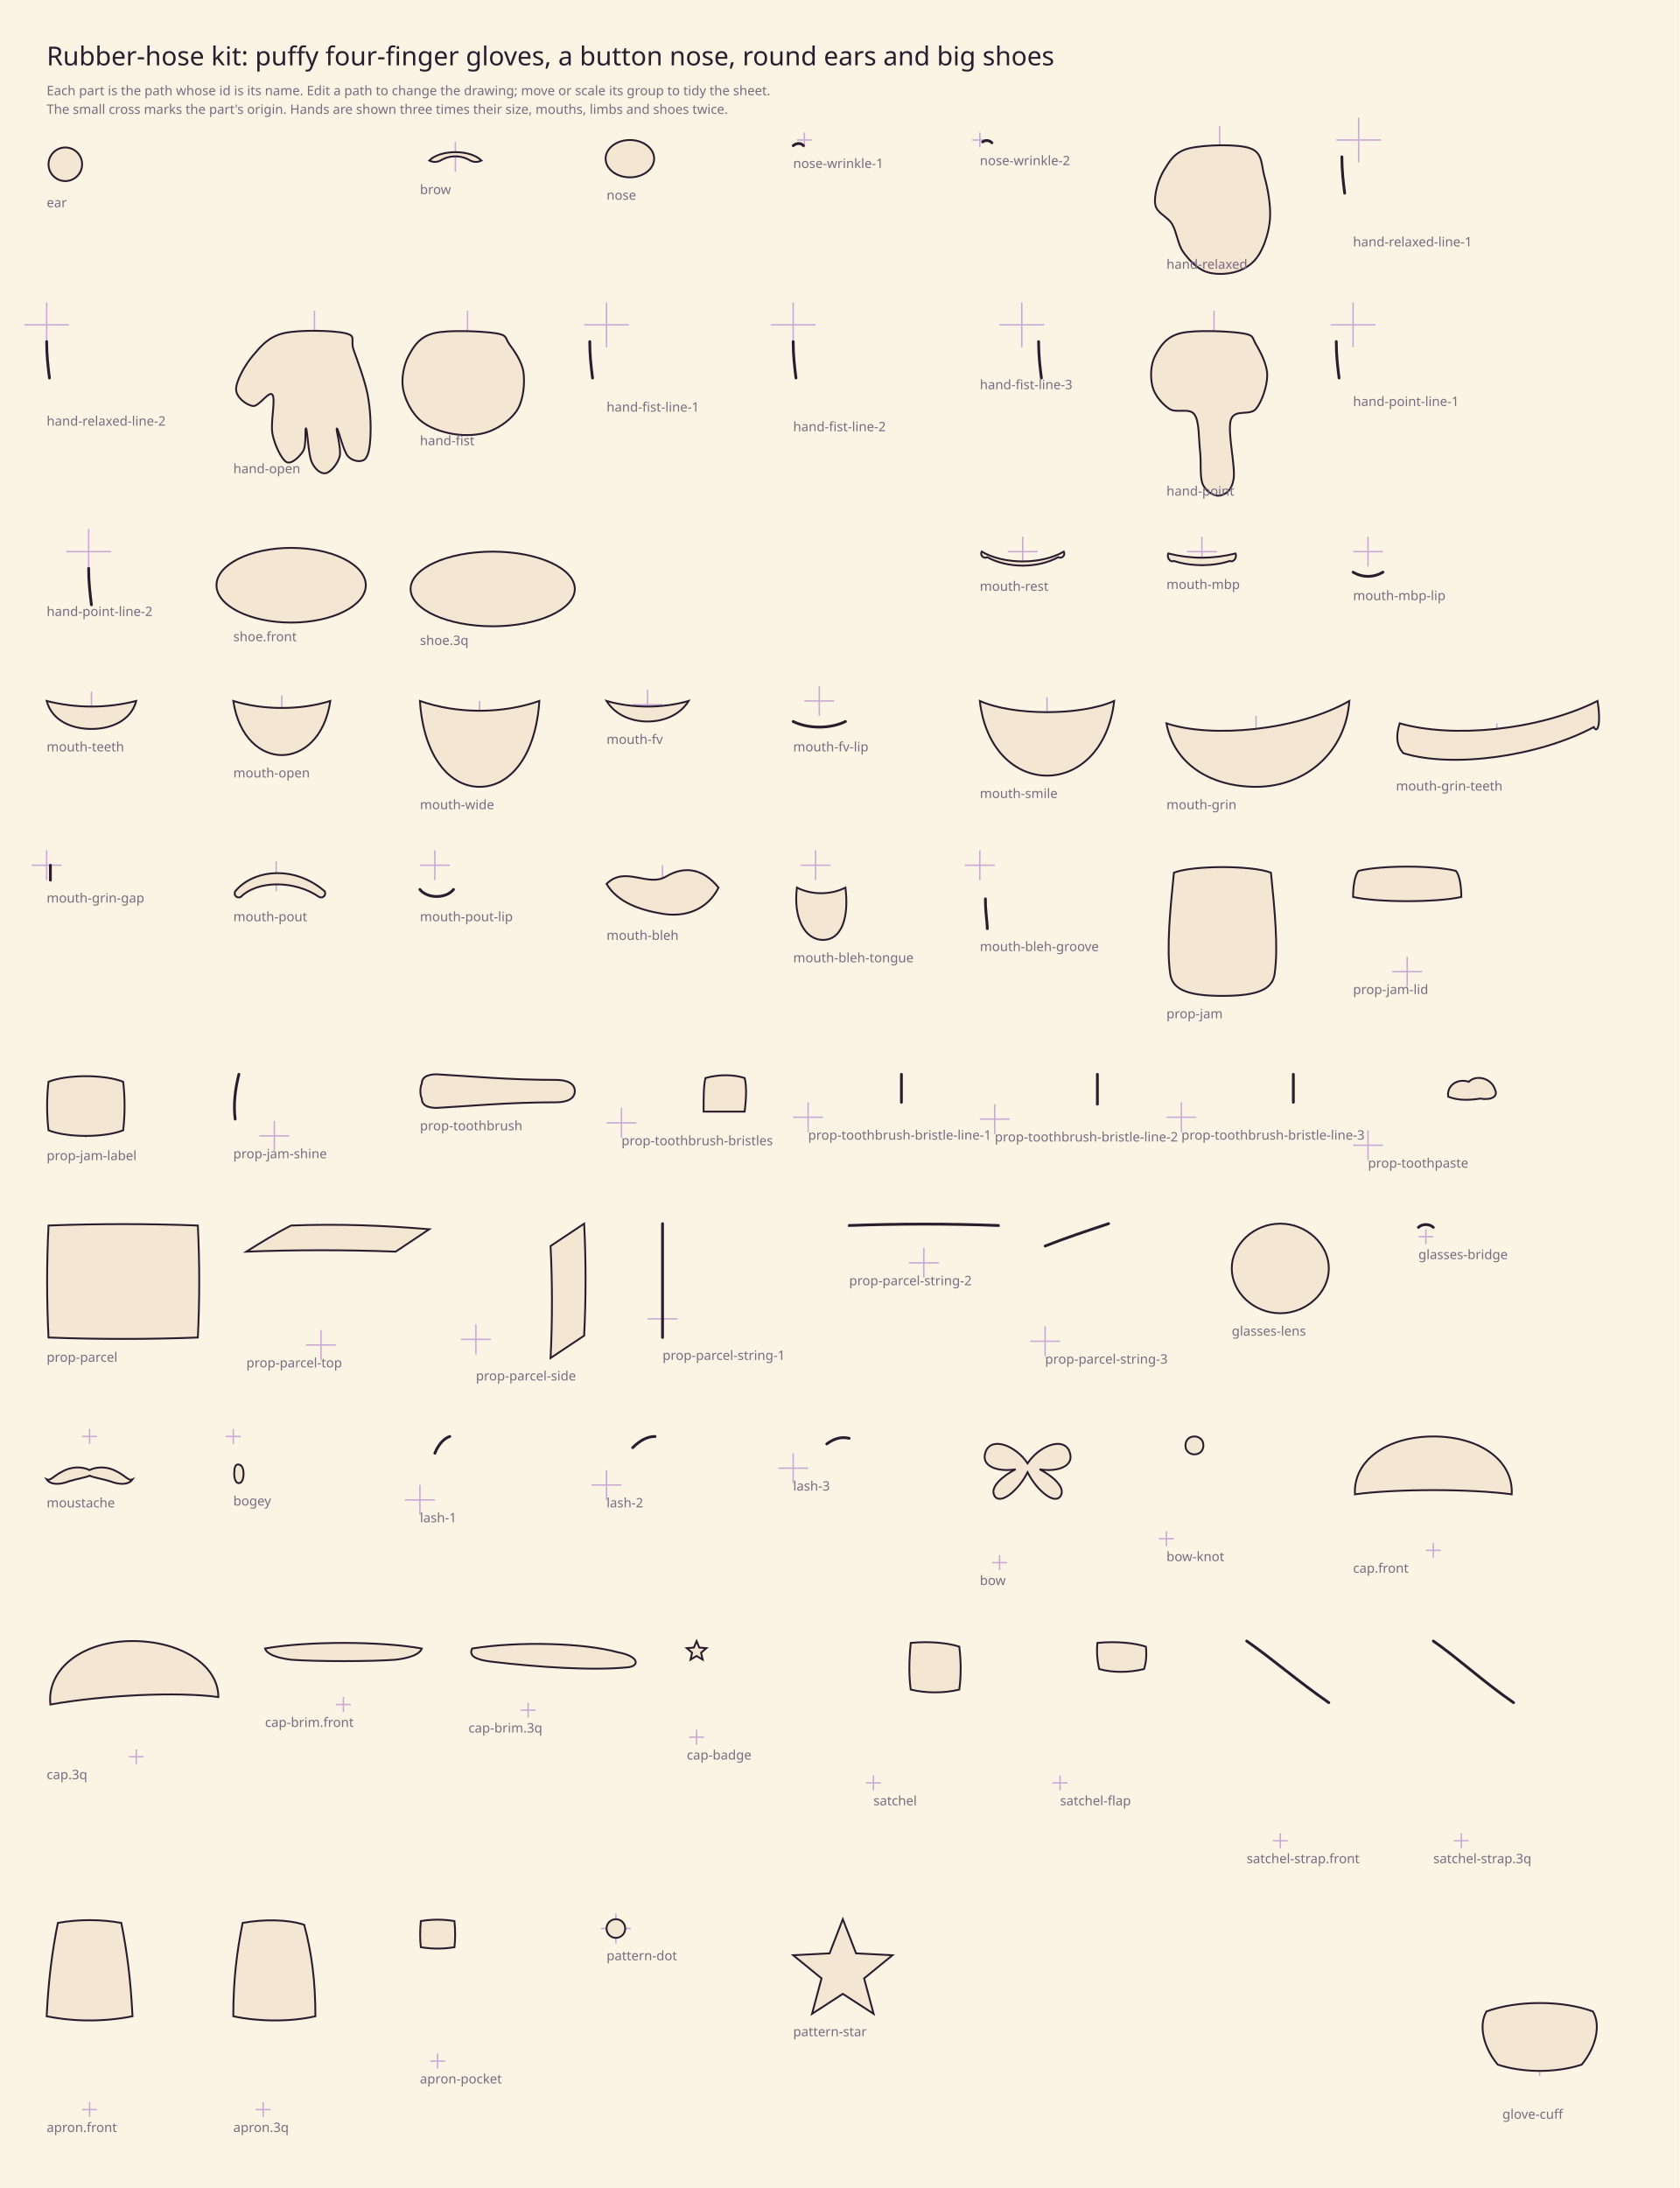
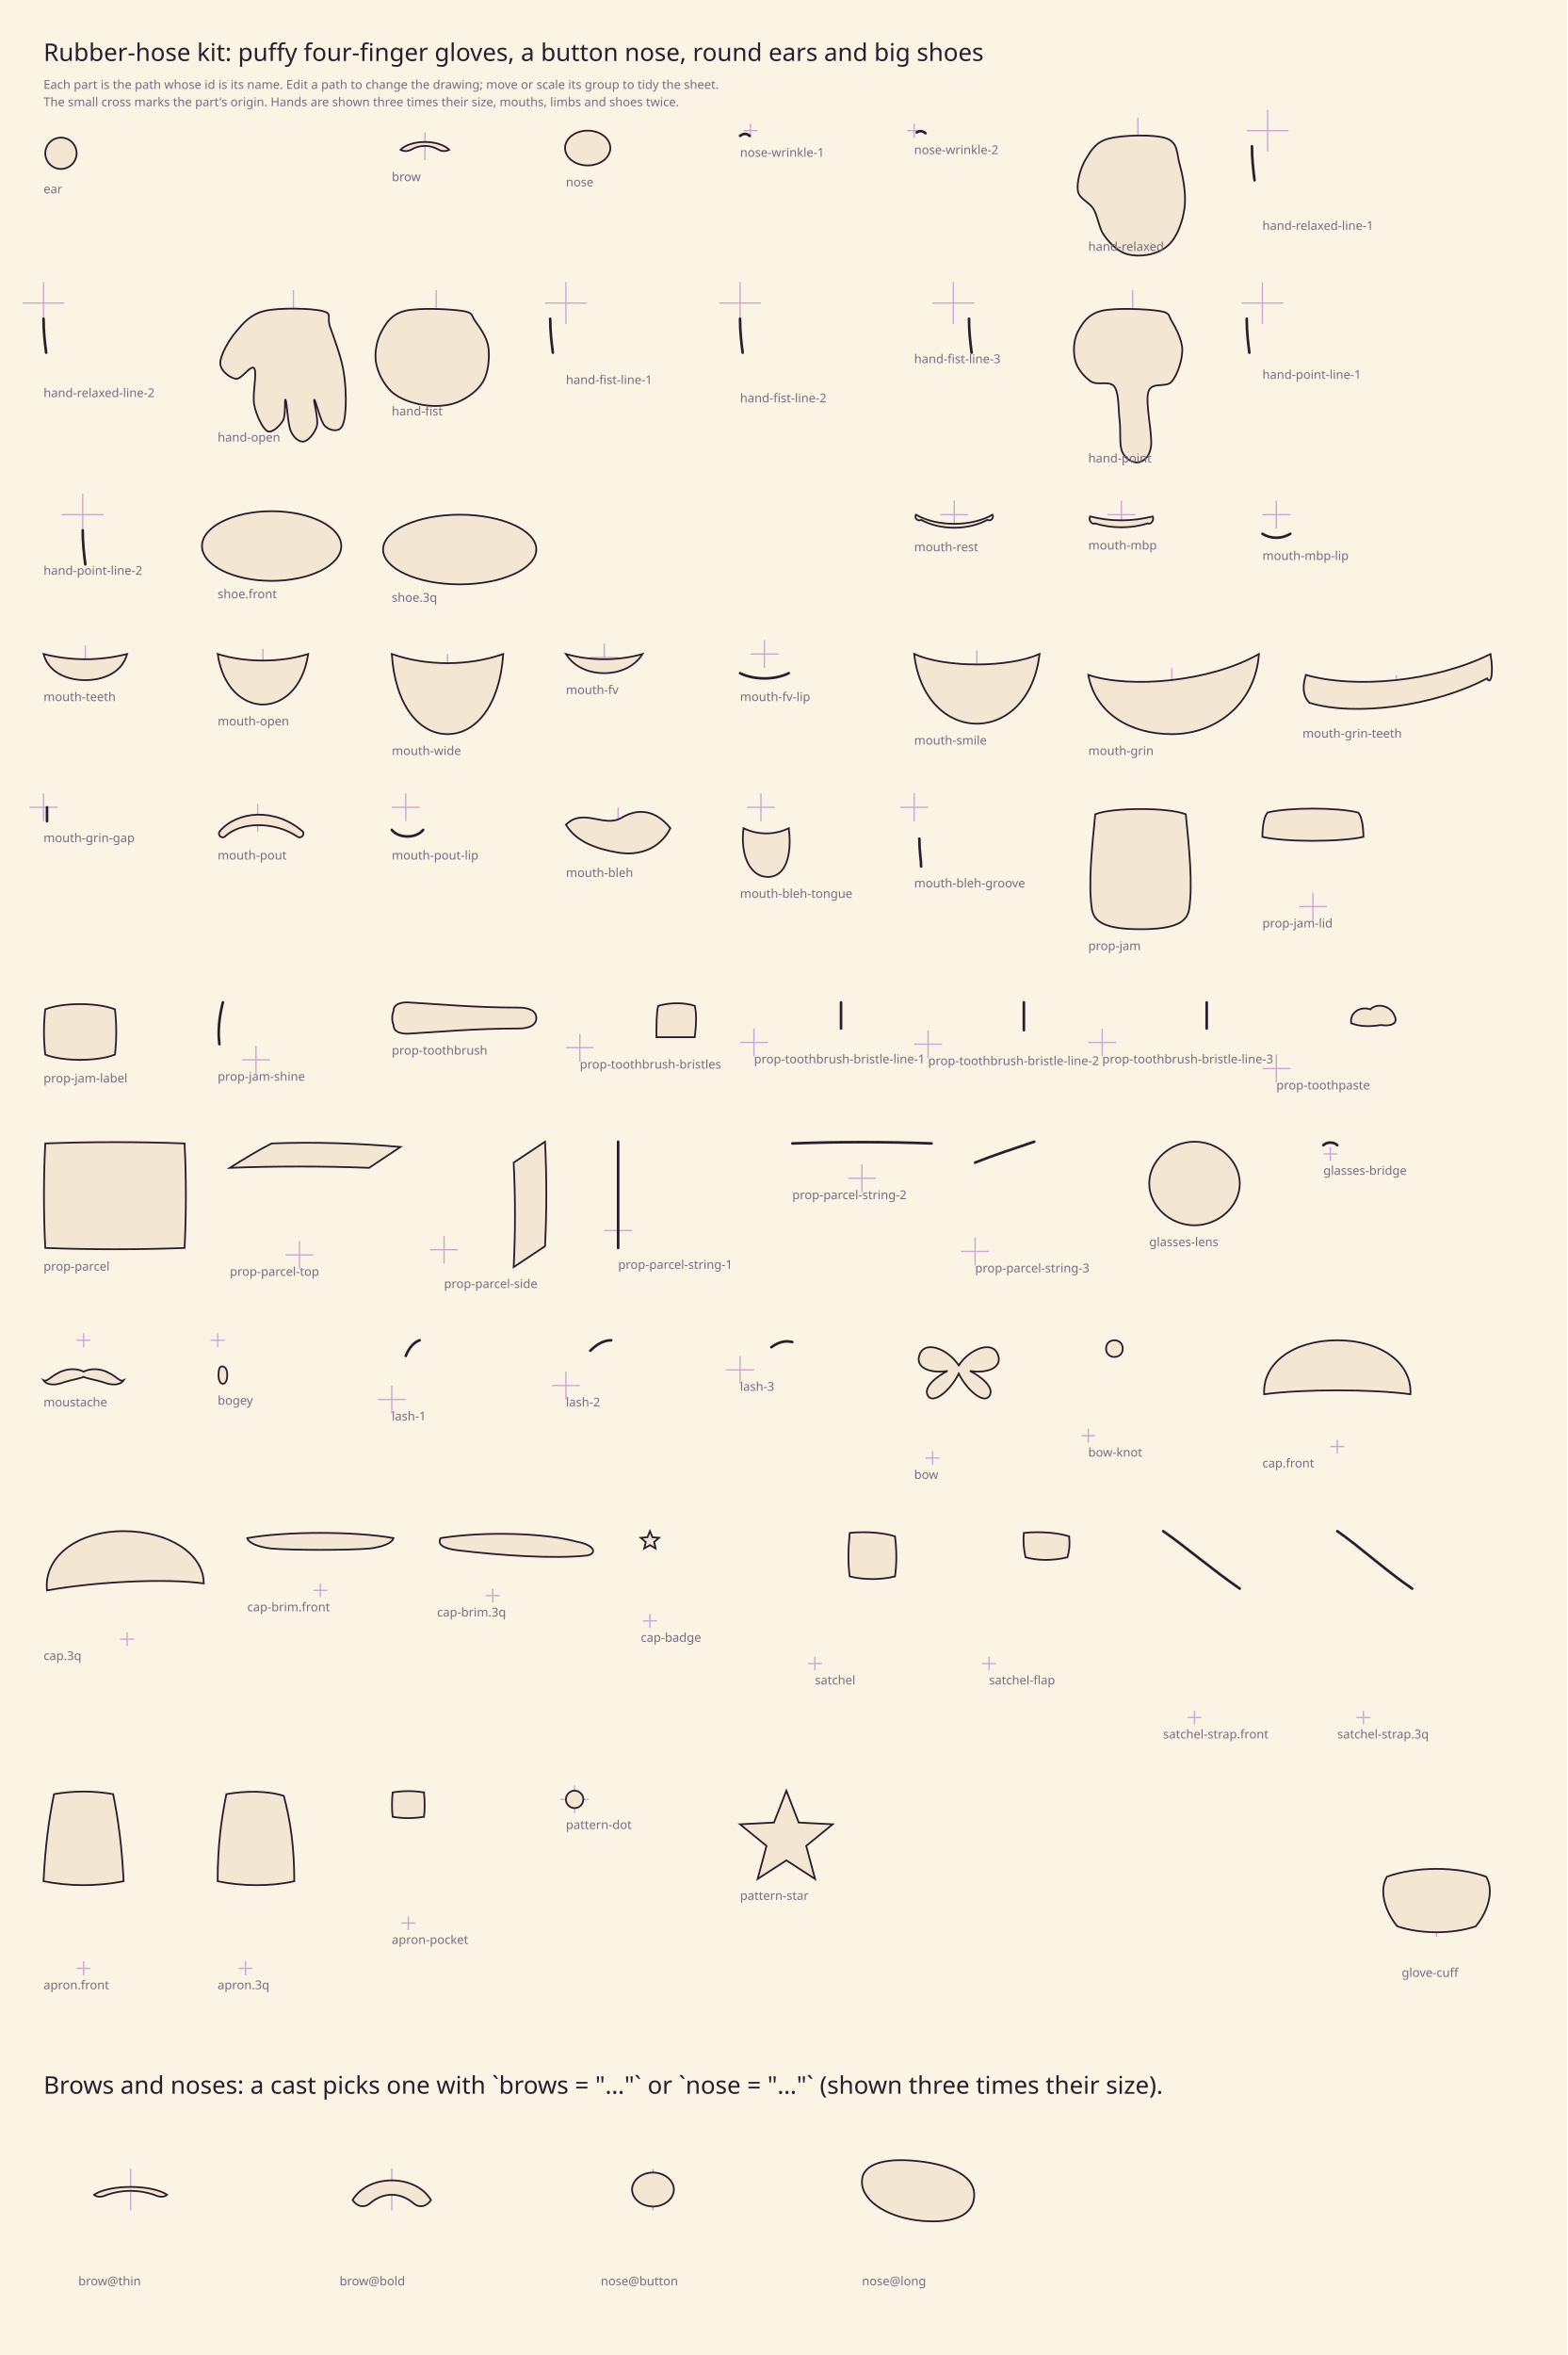
- <svg xmlns="http://www.w3.org/2000/svg" width="1800" height="2344.2" viewBox="0 0 1800 2344.2">
+ <svg xmlns="http://www.w3.org/2000/svg" width="1800" height="2704.2" viewBox="0 0 1800 2704.2">
  <rect width="100%" height="100%" fill="#fbf3e4" />
  <text x="50" y="70" font-family="sans-serif" font-size="28" fill="#2b1d2e">Rubber-hose kit: puffy four-finger gloves, a button nose, round ears and big shoes</text>
  <text x="50" y="102" font-family="sans-serif" font-size="14" fill="#7a6a80">Each part is the path whose id is its name. Edit a path to change the drawing; move or scale its group to tidy the sheet.</text>
  <text x="50" y="122" font-family="sans-serif" font-size="14" fill="#7a6a80">The small cross marks the part's origin. Hands are shown three times their size, mouths, limbs and shoes twice.</text>
  <g transform="translate(78 176) scale(1)">
    <path d="M-8 0 H8 M0 -8 V8" stroke="#c9a7d6" stroke-width="1.5" vector-effect="non-scaling-stroke" />
    <path id="ear" d="M10 0 C10 9.9 1.9 18 -8 18 C-17.9 18 -26 9.9 -26 0 C-26 -9.9 -17.9 -18 -8 -18 C1.9 -18 10 -9.9 10 0 Z" fill="#f3e7d3" stroke="#2b1d2e" stroke-width="2" vector-effect="non-scaling-stroke" />
  </g>
  <text x="50" y="222" font-family="sans-serif" font-size="14" fill="#7a6a80">ear</text>
  <g transform="translate(488 168) scale(2)">
    <path d="M-8 0 H8 M0 -8 V8" stroke="#c9a7d6" stroke-width="1.5" vector-effect="non-scaling-stroke" />
    <path id="brow" d="M-14 2 C-8 -4 8 -4 14 2 C12 3 10 3 8 2 C3 -1 -3 -1 -8 2 C-10 3 -12 3 -14 2 Z" fill="#f3e7d3" stroke="#2b1d2e" stroke-width="2" vector-effect="non-scaling-stroke" />
  </g>
  <text x="450" y="208" font-family="sans-serif" font-size="14" fill="#7a6a80">brow</text>
  <g transform="translate(675 170) scale(2)">
    <path d="M-8 0 H8 M0 -8 V8" stroke="#c9a7d6" stroke-width="1.5" vector-effect="non-scaling-stroke" />
    <path id="nose" d="M13 0 C13 5.5 7.2 10 0 10 C-7.2 10 -13 5.5 -13 0 C-13 -5.5 -7.2 -10 0 -10 C7.2 -10 13 -5.5 13 0 Z" fill="#f3e7d3" stroke="#2b1d2e" stroke-width="2" vector-effect="non-scaling-stroke" />
  </g>
  <text x="650" y="214" font-family="sans-serif" font-size="14" fill="#7a6a80">nose</text>
  <g transform="translate(862 150) scale(1)">
    <path d="M-8 0 H8 M0 -8 V8" stroke="#c9a7d6" stroke-width="1.5" vector-effect="non-scaling-stroke" />
    <path id="nose-wrinkle-1" d="M-12 6 C-8 3 -4 3 -1 6" fill="none" stroke="#2b1d2e" stroke-width="3" stroke-linecap="round" vector-effect="non-scaling-stroke" />
  </g>
  <text x="850" y="180" font-family="sans-serif" font-size="14" fill="#7a6a80">nose-wrinkle-1</text>
  <g transform="translate(1050 150) scale(1)">
    <path d="M-8 0 H8 M0 -8 V8" stroke="#c9a7d6" stroke-width="1.5" vector-effect="non-scaling-stroke" />
    <path id="nose-wrinkle-2" d="M3 2 C6 0 10 0 13 3" fill="none" stroke="#2b1d2e" stroke-width="3" stroke-linecap="round" vector-effect="non-scaling-stroke" />
  </g>
  <text x="1050" y="177" font-family="sans-serif" font-size="14" fill="#7a6a80">nose-wrinkle-2</text>
  <g transform="translate(1307 159) scale(3)">
    <path d="M-8 0 H8 M0 -8 V8" stroke="#c9a7d6" stroke-width="1.5" vector-effect="non-scaling-stroke" />
    <path id="hand-relaxed" d="M-11 0 C-16.2 1.3 -18 4.7 -20 8 C-22 11.3 -23.5 16.8 -23 20 C-22.5 23.2 -18.7 24.2 -17 27 C-15.3 29.8 -15 34.2 -13 37 C-11 39.8 -8.2 42.8 -5 44 C-1.8 45.2 2.8 45 6 44 C9.2 43 12 41.2 14 38 C16 34.8 17.7 29.7 18 25 C18.3 20.3 17.2 14.2 16 10 C14.8 5.8 15.5 1.7 11 0 C6.5 -1.7 -5.8 -1.3 -11 0 Z" fill="#f3e7d3" stroke="#2b1d2e" stroke-width="2" vector-effect="non-scaling-stroke" />
  </g>
  <text x="1250" y="288" font-family="sans-serif" font-size="14" fill="#7a6a80">hand-relaxed</text>
  <g transform="translate(1456 150) scale(3)">
    <path d="M-8 0 H8 M0 -8 V8" stroke="#c9a7d6" stroke-width="1.5" vector-effect="non-scaling-stroke" />
    <path id="hand-relaxed-line-1" d="M-6 6 C-6 11 -5.5 15 -5 19" fill="none" stroke="#2b1d2e" stroke-width="3" stroke-linecap="round" vector-effect="non-scaling-stroke" />
  </g>
  <text x="1450" y="264" font-family="sans-serif" font-size="14" fill="#7a6a80">hand-relaxed-line-1</text>
  <g transform="translate(50 348) scale(3)">
    <path d="M-8 0 H8 M0 -8 V8" stroke="#c9a7d6" stroke-width="1.5" vector-effect="non-scaling-stroke" />
    <path id="hand-relaxed-line-2" d="M0 6 C0 11 0.5 15 1 19" fill="none" stroke="#2b1d2e" stroke-width="3" stroke-linecap="round" vector-effect="non-scaling-stroke" />
  </g>
  <text x="50" y="456" font-family="sans-serif" font-size="14" fill="#7a6a80">hand-relaxed-line-2</text>
  <g transform="translate(337 357) scale(3)">
    <path d="M-8 0 H8 M0 -8 V8" stroke="#c9a7d6" stroke-width="1.5" vector-effect="non-scaling-stroke" />
    <path id="hand-open" d="M-11 0 C-16.5 1.3 -19.2 4.7 -22 8 C-24.8 11.3 -28 17 -28 20 C-28 23 -24.2 25.7 -22 26 C-19.8 26.3 -16.2 20.3 -15 22 C-13.8 23.7 -15.8 32 -15 36 C-14.2 40 -11.8 45 -10 46 C-8.2 47 -5.2 44 -4 42 C-2.8 40 -3.5 33.3 -3 34 C-2.5 34.7 -2.2 43.3 -1 46 C0.2 48.7 2.3 50.3 4 50 C5.7 49.7 8.3 46.7 9 44 C9.7 41.3 7.5 34 8 34 C8.5 34 10.3 42.2 12 44 C13.7 45.8 16.7 46.2 18 45 C19.3 43.8 19.8 40.8 20 37 C20.2 33.2 20 27.2 19 22 C18 16.8 15.3 9.7 14 6 C12.7 2.3 15.2 1 11 0 C6.8 -1 -5.5 -1.3 -11 0 Z" fill="#f3e7d3" stroke="#2b1d2e" stroke-width="2" vector-effect="non-scaling-stroke" />
  </g>
  <text x="250" y="507" font-family="sans-serif" font-size="14" fill="#7a6a80">hand-open</text>
  <g transform="translate(501 357) scale(3)">
    <path d="M-8 0 H8 M0 -8 V8" stroke="#c9a7d6" stroke-width="1.5" vector-effect="non-scaling-stroke" />
    <path id="hand-fist" d="M-12 0 C-17.2 1.3 -19.2 4.7 -21 8 C-22.8 11.3 -23.7 16.2 -23 20 C-22.3 23.8 -20 28.3 -17 31 C-14 33.7 -9.2 35.3 -5 36 C-0.8 36.7 4.2 36.5 8 35 C11.8 33.5 16 30.5 18 27 C20 23.5 20.5 17.8 20 14 C19.5 10.2 16.7 6.3 15 4 C13.3 1.7 14.5 0.7 10 0 C5.5 -0.7 -6.8 -1.3 -12 0 Z" fill="#f3e7d3" stroke="#2b1d2e" stroke-width="2" vector-effect="non-scaling-stroke" />
  </g>
  <text x="450" y="477" font-family="sans-serif" font-size="14" fill="#7a6a80">hand-fist</text>
  <g transform="translate(650 348) scale(3)">
    <path d="M-8 0 H8 M0 -8 V8" stroke="#c9a7d6" stroke-width="1.5" vector-effect="non-scaling-stroke" />
    <path id="hand-fist-line-1" d="M-6 6 C-6 11 -5.5 15 -5 19" fill="none" stroke="#2b1d2e" stroke-width="3" stroke-linecap="round" vector-effect="non-scaling-stroke" />
  </g>
  <text x="650" y="441" font-family="sans-serif" font-size="14" fill="#7a6a80">hand-fist-line-1</text>
  <g transform="translate(850 348) scale(3)">
    <path d="M-8 0 H8 M0 -8 V8" stroke="#c9a7d6" stroke-width="1.5" vector-effect="non-scaling-stroke" />
    <path id="hand-fist-line-2" d="M0 6 C0 11 0.5 15 1 19" fill="none" stroke="#2b1d2e" stroke-width="3" stroke-linecap="round" vector-effect="non-scaling-stroke" />
  </g>
  <text x="850" y="462" font-family="sans-serif" font-size="14" fill="#7a6a80">hand-fist-line-2</text>
  <g transform="translate(1095 348) scale(3)">
    <path d="M-8 0 H8 M0 -8 V8" stroke="#c9a7d6" stroke-width="1.5" vector-effect="non-scaling-stroke" />
    <path id="hand-fist-line-3" d="M6 6 C6 11 6.5 15 7 19" fill="none" stroke="#2b1d2e" stroke-width="3" stroke-linecap="round" vector-effect="non-scaling-stroke" />
  </g>
  <text x="1050" y="417" font-family="sans-serif" font-size="14" fill="#7a6a80">hand-fist-line-3</text>
  <g transform="translate(1301 357) scale(3)">
    <path d="M-8 0 H8 M0 -8 V8" stroke="#c9a7d6" stroke-width="1.5" vector-effect="non-scaling-stroke" />
    <path id="hand-point" d="M-12 0 C-17.2 1.3 -19.3 4.8 -21 8 C-22.7 11.2 -22.8 15.8 -22 19 C-21.2 22.2 -18.5 25.3 -16 27 C-13.5 28.7 -8.8 26.5 -7 29 C-5.2 31.5 -5.5 37.8 -5 42 C-4.5 46.2 -5.2 51.3 -4 54 C-2.8 56.7 0.2 58.3 2 58 C3.8 57.7 6.3 56.5 7 52 C7.7 47.5 4.7 35.2 6 31 C7.3 26.8 12.8 29.7 15 27 C17.2 24.3 19 18.8 19 15 C19 11.2 16.5 6.5 15 4 C13.5 1.5 14.5 0.7 10 0 C5.5 -0.7 -6.8 -1.3 -12 0 Z" fill="#f3e7d3" stroke="#2b1d2e" stroke-width="2" vector-effect="non-scaling-stroke" />
  </g>
  <text x="1250" y="531" font-family="sans-serif" font-size="14" fill="#7a6a80">hand-point</text>
  <g transform="translate(1450 348) scale(3)">
    <path d="M-8 0 H8 M0 -8 V8" stroke="#c9a7d6" stroke-width="1.5" vector-effect="non-scaling-stroke" />
    <path id="hand-point-line-1" d="M-6 6 C-6 11 -5.5 15 -5 19" fill="none" stroke="#2b1d2e" stroke-width="3" stroke-linecap="round" vector-effect="non-scaling-stroke" />
  </g>
  <text x="1450" y="435" font-family="sans-serif" font-size="14" fill="#7a6a80">hand-point-line-1</text>
  <g transform="translate(95 591) scale(3)">
    <path d="M-8 0 H8 M0 -8 V8" stroke="#c9a7d6" stroke-width="1.5" vector-effect="non-scaling-stroke" />
    <path id="hand-point-line-2" d="M0 6 C0 11 0.5 15 1 19" fill="none" stroke="#2b1d2e" stroke-width="3" stroke-linecap="round" vector-effect="non-scaling-stroke" />
  </g>
  <text x="50" y="660" font-family="sans-serif" font-size="14" fill="#7a6a80">hand-point-line-2</text>
  <g transform="translate(292 611) scale(2)">
    <path d="M-8 0 H8 M0 -8 V8" stroke="#c9a7d6" stroke-width="1.5" vector-effect="non-scaling-stroke" />
    <path id="shoe.front" d="M50 8 C50 19 32.1 28 10 28 C-12.1 28 -30 19 -30 8 C-30 -3 -12.1 -12 10 -12 C32.1 -12 50 -3 50 8 Z" fill="#f3e7d3" stroke="#2b1d2e" stroke-width="2" vector-effect="non-scaling-stroke" />
  </g>
  <text x="250" y="687" font-family="sans-serif" font-size="14" fill="#7a6a80">shoe.front</text>
  <g transform="translate(492 615) scale(2)">
    <path d="M-8 0 H8 M0 -8 V8" stroke="#c9a7d6" stroke-width="1.5" vector-effect="non-scaling-stroke" />
    <path id="shoe.3q" d="M62 8 C62 19 42.3 28 18 28 C-6.3 28 -26 19 -26 8 C-26 -3 -6.3 -12 18 -12 C42.3 -12 62 -3 62 8 Z" fill="#f3e7d3" stroke="#2b1d2e" stroke-width="2" vector-effect="non-scaling-stroke" />
  </g>
  <text x="450" y="691" font-family="sans-serif" font-size="14" fill="#7a6a80">shoe.3q</text>
  <g transform="translate(1096 591) scale(2)">
    <path d="M-8 0 H8 M0 -8 V8" stroke="#c9a7d6" stroke-width="1.5" vector-effect="non-scaling-stroke" />
    <path id="mouth-rest" d="M-22 0 C-10 7 10 7 22 0 C23 2 21 4 19 3 C8 9 -8 9 -19 3 C-21 4 -23 2 -22 0 Z" fill="#f3e7d3" stroke="#2b1d2e" stroke-width="2" vector-effect="non-scaling-stroke" />
  </g>
  <text x="1050" y="633" font-family="sans-serif" font-size="14" fill="#7a6a80">mouth-rest</text>
  <g transform="translate(1288 591) scale(2)">
    <path d="M-8 0 H8 M0 -8 V8" stroke="#c9a7d6" stroke-width="1.5" vector-effect="non-scaling-stroke" />
    <path id="mouth-mbp" d="M-18 1 C-6 4 6 4 18 1 C19 3 17 6 15 5 C6 8 -6 8 -15 5 C-17 6 -19 3 -18 1 Z" fill="#f3e7d3" stroke="#2b1d2e" stroke-width="2" vector-effect="non-scaling-stroke" />
  </g>
  <text x="1250" y="631" font-family="sans-serif" font-size="14" fill="#7a6a80">mouth-mbp</text>
  <g transform="translate(1466 591) scale(2)">
    <path d="M-8 0 H8 M0 -8 V8" stroke="#c9a7d6" stroke-width="1.5" vector-effect="non-scaling-stroke" />
    <path id="mouth-mbp-lip" d="M-8 11 C-3 14 3 14 8 11" fill="none" stroke="#2b1d2e" stroke-width="3" stroke-linecap="round" vector-effect="non-scaling-stroke" />
  </g>
  <text x="1450" y="643" font-family="sans-serif" font-size="14" fill="#7a6a80">mouth-mbp-lip</text>
  <g transform="translate(98 757) scale(2)">
    <path d="M-8 0 H8 M0 -8 V8" stroke="#c9a7d6" stroke-width="1.5" vector-effect="non-scaling-stroke" />
    <path id="mouth-teeth" d="M-24 -3 C-8 1 8 1 24 -3 C21 8 10 12 0 12 C-10 12 -21 8 -24 -3 Z" fill="#f3e7d3" stroke="#2b1d2e" stroke-width="2" vector-effect="non-scaling-stroke" />
  </g>
  <text x="50" y="805" font-family="sans-serif" font-size="14" fill="#7a6a80">mouth-teeth</text>
  <g transform="translate(302 761) scale(2)">
    <path d="M-8 0 H8 M0 -8 V8" stroke="#c9a7d6" stroke-width="1.5" vector-effect="non-scaling-stroke" />
    <path id="mouth-open" d="M-26 -5 C-10 0 10 0 26 -5 C23 15 11 24 0 24 C-11 24 -23 15 -26 -5 Z" fill="#f3e7d3" stroke="#2b1d2e" stroke-width="2" vector-effect="non-scaling-stroke" />
  </g>
  <text x="250" y="833" font-family="sans-serif" font-size="14" fill="#7a6a80">mouth-open</text>
  <g transform="translate(514 767) scale(2)">
    <path d="M-8 0 H8 M0 -8 V8" stroke="#c9a7d6" stroke-width="1.5" vector-effect="non-scaling-stroke" />
    <path id="mouth-wide" d="M-32 -8 C-12 -1 12 -1 32 -8 C30 22 16 38 0 38 C-16 38 -30 22 -32 -8 Z" fill="#f3e7d3" stroke="#2b1d2e" stroke-width="2" vector-effect="non-scaling-stroke" />
  </g>
  <text x="450" y="867" font-family="sans-serif" font-size="14" fill="#7a6a80">mouth-wide</text>
  <g transform="translate(694 755) scale(2)">
    <path d="M-8 0 H8 M0 -8 V8" stroke="#c9a7d6" stroke-width="1.5" vector-effect="non-scaling-stroke" />
    <path id="mouth-fv" d="M-22 -2 C-8 2 8 2 22 -2 C17 6 8 9 0 9 C-8 9 -17 6 -22 -2 Z" fill="#f3e7d3" stroke="#2b1d2e" stroke-width="2" vector-effect="non-scaling-stroke" />
  </g>
  <text x="650" y="797" font-family="sans-serif" font-size="14" fill="#7a6a80">mouth-fv</text>
  <g transform="translate(878 751) scale(2)">
    <path d="M-8 0 H8 M0 -8 V8" stroke="#c9a7d6" stroke-width="1.5" vector-effect="non-scaling-stroke" />
    <path id="mouth-fv-lip" d="M-14 11 C-6 15 6 15 14 11" fill="none" stroke="#2b1d2e" stroke-width="3" stroke-linecap="round" vector-effect="non-scaling-stroke" />
  </g>
  <text x="850" y="805" font-family="sans-serif" font-size="14" fill="#7a6a80">mouth-fv-lip</text>
  <g transform="translate(1122 763) scale(2)">
    <path d="M-8 0 H8 M0 -8 V8" stroke="#c9a7d6" stroke-width="1.5" vector-effect="non-scaling-stroke" />
    <path id="mouth-smile" d="M-36 -6 C-18 2 18 2 36 -6 C33 20 17 34 0 34 C-17 34 -33 20 -36 -6 Z" fill="#f3e7d3" stroke="#2b1d2e" stroke-width="2" vector-effect="non-scaling-stroke" />
  </g>
  <text x="1050" y="855" font-family="sans-serif" font-size="14" fill="#7a6a80">mouth-smile</text>
  <g transform="translate(1346 783) scale(2)">
    <path d="M-8 0 H8 M0 -8 V8" stroke="#c9a7d6" stroke-width="1.5" vector-effect="non-scaling-stroke" />
    <path id="mouth-grin" d="M-48 -4 C-24 4 22 0 50 -16 C48 12 26 30 0 30 C-24 30 -44 18 -48 -4 Z" fill="#f3e7d3" stroke="#2b1d2e" stroke-width="2" vector-effect="non-scaling-stroke" />
  </g>
  <text x="1250" y="867" font-family="sans-serif" font-size="14" fill="#7a6a80">mouth-grin</text>
  <g transform="translate(1604 791) scale(2)">
    <path d="M-8 0 H8 M0 -8 V8" stroke="#c9a7d6" stroke-width="1.5" vector-effect="non-scaling-stroke" />
    <path id="mouth-grin-teeth" d="M-52 -8 C-24 0 22 -4 54 -20 C56 -8 54 -2 52 -6 C22 10 -24 16 -50 8 C-54 4 -54 -2 -52 -8 Z" fill="#f3e7d3" stroke="#2b1d2e" stroke-width="2" vector-effect="non-scaling-stroke" />
  </g>
  <text x="1496" y="847" font-family="sans-serif" font-size="14" fill="#7a6a80">mouth-grin-teeth</text>
  <g transform="translate(50 927) scale(2)">
    <path d="M-8 0 H8 M0 -8 V8" stroke="#c9a7d6" stroke-width="1.5" vector-effect="non-scaling-stroke" />
    <path id="mouth-grin-gap" d="M2 0 C2 3 2 6 2 8" fill="none" stroke="#2b1d2e" stroke-width="3" stroke-linecap="round" vector-effect="non-scaling-stroke" />
  </g>
  <text x="50" y="967" font-family="sans-serif" font-size="14" fill="#7a6a80">mouth-grin-gap</text>
  <g transform="translate(296 939) scale(2)">
    <path d="M-8 0 H8 M0 -8 V8" stroke="#c9a7d6" stroke-width="1.5" vector-effect="non-scaling-stroke" />
    <path id="mouth-pout" d="M-22 8 C-12 -4 10 -6 26 8 C27 10 25 12 23 11 C10 2 -10 2 -19 11 C-21 12 -23 10 -22 8 Z" fill="#f3e7d3" stroke="#2b1d2e" stroke-width="2" vector-effect="non-scaling-stroke" />
  </g>
  <text x="250" y="987" font-family="sans-serif" font-size="14" fill="#7a6a80">mouth-pout</text>
  <g transform="translate(466 927) scale(2)">
    <path d="M-8 0 H8 M0 -8 V8" stroke="#c9a7d6" stroke-width="1.5" vector-effect="non-scaling-stroke" />
    <path id="mouth-pout-lip" d="M-8 13 C-4 18 6 18 10 13" fill="none" stroke="#2b1d2e" stroke-width="3" stroke-linecap="round" vector-effect="non-scaling-stroke" />
  </g>
  <text x="450" y="987" font-family="sans-serif" font-size="14" fill="#7a6a80">mouth-pout-lip</text>
  <g transform="translate(710 943) scale(2)">
    <path d="M-8 0 H8 M0 -8 V8" stroke="#c9a7d6" stroke-width="1.5" vector-effect="non-scaling-stroke" />
    <path id="mouth-bleh" d="M-30 2 C-20 -8 -8 4 2 -2 C12 -8 22 -6 30 4 C24 16 12 20 0 18 C-12 16 -24 12 -30 2 Z" fill="#f3e7d3" stroke="#2b1d2e" stroke-width="2" vector-effect="non-scaling-stroke" />
  </g>
  <text x="650" y="1007" font-family="sans-serif" font-size="14" fill="#7a6a80">mouth-bleh</text>
  <g transform="translate(874 927) scale(2)">
    <path d="M-8 0 H8 M0 -8 V8" stroke="#c9a7d6" stroke-width="1.5" vector-effect="non-scaling-stroke" />
    <path id="mouth-bleh-tongue" d="M-10 12 C-12 28 -6 40 4 40 C14 40 18 28 16 12 C8 16 -2 16 -10 12 Z" fill="#f3e7d3" stroke="#2b1d2e" stroke-width="2" vector-effect="non-scaling-stroke" />
  </g>
  <text x="850" y="1031" font-family="sans-serif" font-size="14" fill="#7a6a80">mouth-bleh-tongue</text>
  <g transform="translate(1050 927) scale(2)">
    <path d="M-8 0 H8 M0 -8 V8" stroke="#c9a7d6" stroke-width="1.5" vector-effect="non-scaling-stroke" />
    <path id="mouth-bleh-groove" d="M3 18 C3 26 4 30 4 34" fill="none" stroke="#2b1d2e" stroke-width="3" stroke-linecap="round" vector-effect="non-scaling-stroke" />
  </g>
  <text x="1050" y="1019" font-family="sans-serif" font-size="14" fill="#7a6a80">mouth-bleh-groove</text>
  <g transform="translate(1310 1015) scale(2)">
    <path d="M-8 0 H8 M0 -8 V8" stroke="#c9a7d6" stroke-width="1.5" vector-effect="non-scaling-stroke" />
    <path id="prop-jam" d="M-26 -40 C-28 -20 -30 0 -28 14 C-27 22 -20 26 0 26 C20 26 27 22 28 14 C30 0 28 -20 26 -40 C16 -44 -16 -44 -26 -40 Z" fill="#f3e7d3" stroke="#2b1d2e" stroke-width="2" vector-effect="non-scaling-stroke" />
  </g>
  <text x="1250" y="1091" font-family="sans-serif" font-size="14" fill="#7a6a80">prop-jam</text>
  <g transform="translate(1508 1041) scale(2)">
    <path d="M-8 0 H8 M0 -8 V8" stroke="#c9a7d6" stroke-width="1.5" vector-effect="non-scaling-stroke" />
    <path id="prop-jam-lid" d="M-29 -40 C-29 -46 -28 -52 -26 -54 C-14 -57 14 -57 26 -54 C28 -52 29 -46 29 -40 C16 -37 -16 -37 -29 -40 Z" fill="#f3e7d3" stroke="#2b1d2e" stroke-width="2" vector-effect="non-scaling-stroke" />
  </g>
  <text x="1450" y="1065" font-family="sans-serif" font-size="14" fill="#7a6a80">prop-jam-lid</text>
  <g transform="translate(92 1203) scale(2)">
    <path d="M-8 0 H8 M0 -8 V8" stroke="#c9a7d6" stroke-width="1.5" vector-effect="non-scaling-stroke" />
    <path id="prop-jam-label" d="M-20 -22 C-10 -26 10 -26 20 -22 C21 -14 21 -4 20 4 C10 8 -10 8 -20 4 C-21 -4 -21 -14 -20 -22 Z" fill="#f3e7d3" stroke="#2b1d2e" stroke-width="2" vector-effect="non-scaling-stroke" />
  </g>
  <text x="50" y="1243" font-family="sans-serif" font-size="14" fill="#7a6a80">prop-jam-label</text>
  <g transform="translate(294 1217) scale(2)">
    <path d="M-8 0 H8 M0 -8 V8" stroke="#c9a7d6" stroke-width="1.5" vector-effect="non-scaling-stroke" />
    <path id="prop-jam-shine" d="M-19 -33 C-21 -25 -22 -17 -21 -9" fill="none" stroke="#2b1d2e" stroke-width="3" stroke-linecap="round" vector-effect="non-scaling-stroke" />
  </g>
  <text x="250" y="1241" font-family="sans-serif" font-size="14" fill="#7a6a80">prop-jam-shine</text>
  <g transform="translate(484 1169) scale(2)">
    <path d="M-8 0 H8 M0 -8 V8" stroke="#c9a7d6" stroke-width="1.5" vector-effect="non-scaling-stroke" />
    <path id="prop-toothbrush" d="M-16 -4 C-16 -8 -12 -9 -8 -9 C10 -8 30 -6 56 -6 C62 -6 66 -4 66 0 C66 4 62 6 56 6 C30 6 10 8 -8 9 C-12 9 -16 8 -16 4 C-17 2 -17 -2 -16 -4 Z" fill="#f3e7d3" stroke="#2b1d2e" stroke-width="2" vector-effect="non-scaling-stroke" />
  </g>
  <text x="450" y="1211" font-family="sans-serif" font-size="14" fill="#7a6a80">prop-toothbrush</text>
  <g transform="translate(666 1203) scale(2)">
    <path d="M-8 0 H8 M0 -8 V8" stroke="#c9a7d6" stroke-width="1.5" vector-effect="non-scaling-stroke" />
    <path id="prop-toothbrush-bristles" d="M44 -6 C44 -14 44 -20 45 -24 C52 -26 60 -26 66 -24 C67 -20 67 -14 66 -6 C58 -6 52 -6 44 -6 Z" fill="#f3e7d3" stroke="#2b1d2e" stroke-width="2" vector-effect="non-scaling-stroke" />
  </g>
  <text x="666" y="1227" font-family="sans-serif" font-size="14" fill="#7a6a80">prop-toothbrush-bristles</text>
  <g transform="translate(866 1197) scale(2)">
    <path d="M-8 0 H8 M0 -8 V8" stroke="#c9a7d6" stroke-width="1.5" vector-effect="non-scaling-stroke" />
    <path id="prop-toothbrush-bristle-line-1" d="M50 -23 C50 -17 50 -12 50 -8" fill="none" stroke="#2b1d2e" stroke-width="3" stroke-linecap="round" vector-effect="non-scaling-stroke" />
  </g>
  <text x="866" y="1221" font-family="sans-serif" font-size="14" fill="#7a6a80">prop-toothbrush-bristle-line-1</text>
  <g transform="translate(1066 1199) scale(2)">
    <path d="M-8 0 H8 M0 -8 V8" stroke="#c9a7d6" stroke-width="1.5" vector-effect="non-scaling-stroke" />
    <path id="prop-toothbrush-bristle-line-2" d="M55 -24 C55 -18 55 -12 55 -8" fill="none" stroke="#2b1d2e" stroke-width="3" stroke-linecap="round" vector-effect="non-scaling-stroke" />
  </g>
  <text x="1066" y="1223" font-family="sans-serif" font-size="14" fill="#7a6a80">prop-toothbrush-bristle-line-2</text>
  <g transform="translate(1266 1197) scale(2)">
    <path d="M-8 0 H8 M0 -8 V8" stroke="#c9a7d6" stroke-width="1.5" vector-effect="non-scaling-stroke" />
    <path id="prop-toothbrush-bristle-line-3" d="M60 -23 C60 -17 60 -12 60 -8" fill="none" stroke="#2b1d2e" stroke-width="3" stroke-linecap="round" vector-effect="non-scaling-stroke" />
  </g>
  <text x="1266" y="1221" font-family="sans-serif" font-size="14" fill="#7a6a80">prop-toothbrush-bristle-line-3</text>
  <g transform="translate(1466 1227) scale(2)">
    <path d="M-8 0 H8 M0 -8 V8" stroke="#c9a7d6" stroke-width="1.5" vector-effect="non-scaling-stroke" />
    <path id="prop-toothpaste" d="M43 -26 C42 -32 48 -36 54 -34 C58 -38 66 -36 68 -30 C70 -26 66 -24 60 -25 C54 -24 48 -24 43 -26 Z" fill="#f3e7d3" stroke="#2b1d2e" stroke-width="2" vector-effect="non-scaling-stroke" />
  </g>
  <text x="1466" y="1251" font-family="sans-serif" font-size="14" fill="#7a6a80">prop-toothpaste</text>
  <g transform="translate(132 1413) scale(2)">
    <path d="M-8 0 H8 M0 -8 V8" stroke="#c9a7d6" stroke-width="1.5" vector-effect="non-scaling-stroke" />
    <path id="prop-parcel" d="M-40 -50 C-14 -51 14 -51 40 -50 C41 -30 41 -10 40 10 C14 11 -14 11 -40 10 C-41 -10 -41 -30 -40 -50 Z" fill="#f3e7d3" stroke="#2b1d2e" stroke-width="2" vector-effect="non-scaling-stroke" />
  </g>
  <text x="50" y="1459" font-family="sans-serif" font-size="14" fill="#7a6a80">prop-parcel</text>
  <g transform="translate(344 1441) scale(2)">
    <path d="M-8 0 H8 M0 -8 V8" stroke="#c9a7d6" stroke-width="1.5" vector-effect="non-scaling-stroke" />
    <path id="prop-parcel-top" d="M-40 -50 C-32 -55 -24 -60 -16 -64 C10 -65 34 -64 58 -62 C52 -58 46 -54 40 -50 C14 -51 -14 -51 -40 -50 Z" fill="#f3e7d3" stroke="#2b1d2e" stroke-width="2" vector-effect="non-scaling-stroke" />
  </g>
  <text x="264" y="1465" font-family="sans-serif" font-size="14" fill="#7a6a80">prop-parcel-top</text>
  <g transform="translate(510 1435) scale(2)">
    <path d="M-8 0 H8 M0 -8 V8" stroke="#c9a7d6" stroke-width="1.5" vector-effect="non-scaling-stroke" />
    <path id="prop-parcel-side" d="M40 -50 C46 -54 52 -58 58 -62 C59 -42 59 -22 58 -2 C52 2 46 6 40 10 C41 -10 41 -30 40 -50 Z" fill="#f3e7d3" stroke="#2b1d2e" stroke-width="2" vector-effect="non-scaling-stroke" />
  </g>
  <text x="510" y="1479" font-family="sans-serif" font-size="14" fill="#7a6a80">prop-parcel-side</text>
  <g transform="translate(710 1413) scale(2)">
    <path d="M-8 0 H8 M0 -8 V8" stroke="#c9a7d6" stroke-width="1.5" vector-effect="non-scaling-stroke" />
    <path id="prop-parcel-string-1" d="M0 -51 C0 -30 0 -10 0 10" fill="none" stroke="#2b1d2e" stroke-width="3" stroke-linecap="round" vector-effect="non-scaling-stroke" />
  </g>
  <text x="710" y="1457" font-family="sans-serif" font-size="14" fill="#7a6a80">prop-parcel-string-1</text>
  <g transform="translate(990 1353) scale(2)">
    <path d="M-8 0 H8 M0 -8 V8" stroke="#c9a7d6" stroke-width="1.5" vector-effect="non-scaling-stroke" />
    <path id="prop-parcel-string-2" d="M-40 -20 C-14 -21 14 -21 40 -20" fill="none" stroke="#2b1d2e" stroke-width="3" stroke-linecap="round" vector-effect="non-scaling-stroke" />
  </g>
  <text x="910" y="1377" font-family="sans-serif" font-size="14" fill="#7a6a80">prop-parcel-string-2</text>
  <g transform="translate(1120 1437) scale(2)">
    <path d="M-8 0 H8 M0 -8 V8" stroke="#c9a7d6" stroke-width="1.5" vector-effect="non-scaling-stroke" />
    <path id="prop-parcel-string-3" d="M0 -51 C10 -55 22 -59 34 -63" fill="none" stroke="#2b1d2e" stroke-width="3" stroke-linecap="round" vector-effect="non-scaling-stroke" />
  </g>
  <text x="1120" y="1461" font-family="sans-serif" font-size="14" fill="#7a6a80">prop-parcel-string-3</text>
  <g transform="translate(1372 1359) scale(2)">
    <path d="M-8 0 H8 M0 -8 V8" stroke="#c9a7d6" stroke-width="1.5" vector-effect="non-scaling-stroke" />
    <path id="glasses-lens" d="M26 0 C26 13 14 24 0 24 C-14 24 -26 13 -26 0 C-26 -13 -14 -24 0 -24 C14 -24 26 -13 26 0 Z" fill="#f3e7d3" stroke="#2b1d2e" stroke-width="2" vector-effect="non-scaling-stroke" />
  </g>
  <text x="1320" y="1431" font-family="sans-serif" font-size="14" fill="#7a6a80">glasses-lens</text>
  <g transform="translate(1528 1325) scale(1)">
    <path d="M-8 0 H8 M0 -8 V8" stroke="#c9a7d6" stroke-width="1.5" vector-effect="non-scaling-stroke" />
    <path id="glasses-bridge" d="M-8 -10 C-4 -14 4 -14 8 -10" fill="none" stroke="#2b1d2e" stroke-width="3" stroke-linecap="round" vector-effect="non-scaling-stroke" />
  </g>
  <text x="1520" y="1349" font-family="sans-serif" font-size="14" fill="#7a6a80">glasses-bridge</text>
  <g transform="translate(96 1539) scale(1)">
    <path d="M-8 0 H8 M0 -8 V8" stroke="#c9a7d6" stroke-width="1.5" vector-effect="non-scaling-stroke" />
    <path id="moustache" d="M0 36 C-8 32 -20 32 -30 38 C-38 42 -42 48 -46 46 C-42 52 -32 52 -22 48 C-12 45 -4 44 0 42 C4 44 12 45 22 48 C32 52 42 52 46 46 C42 48 38 42 30 38 C20 32 8 32 0 36 Z" fill="#f3e7d3" stroke="#2b1d2e" stroke-width="2" vector-effect="non-scaling-stroke" />
  </g>
  <text x="50" y="1615" font-family="sans-serif" font-size="14" fill="#7a6a80">moustache</text>
  <g transform="translate(250 1539) scale(1)">
    <path d="M-8 0 H8 M0 -8 V8" stroke="#c9a7d6" stroke-width="1.5" vector-effect="non-scaling-stroke" />
    <path id="bogey" d="M5 30 C9 30 11 34 11 40 C11 46 9 50 6 50 C3 50 1 46 1 40 C1 34 2 30 5 30 Z" fill="#f3e7d3" stroke="#2b1d2e" stroke-width="2" vector-effect="non-scaling-stroke" />
  </g>
  <text x="250" y="1613" font-family="sans-serif" font-size="14" fill="#7a6a80">bogey</text>
  <g transform="translate(450 1607) scale(2)">
    <path d="M-8 0 H8 M0 -8 V8" stroke="#c9a7d6" stroke-width="1.5" vector-effect="non-scaling-stroke" />
    <path id="lash-1" d="M8 -25 C10 -30 13 -33 16 -34" fill="none" stroke="#2b1d2e" stroke-width="3" stroke-linecap="round" vector-effect="non-scaling-stroke" />
  </g>
  <text x="450" y="1631" font-family="sans-serif" font-size="14" fill="#7a6a80">lash-1</text>
  <g transform="translate(650 1591) scale(2)">
    <path d="M-8 0 H8 M0 -8 V8" stroke="#c9a7d6" stroke-width="1.5" vector-effect="non-scaling-stroke" />
    <path id="lash-2" d="M14 -20 C18 -24 22 -26 26 -26" fill="none" stroke="#2b1d2e" stroke-width="3" stroke-linecap="round" vector-effect="non-scaling-stroke" />
  </g>
  <text x="650" y="1615" font-family="sans-serif" font-size="14" fill="#7a6a80">lash-2</text>
  <g transform="translate(850 1573) scale(2)">
    <path d="M-8 0 H8 M0 -8 V8" stroke="#c9a7d6" stroke-width="1.5" vector-effect="non-scaling-stroke" />
    <path id="lash-3" d="M18 -13 C22 -16 26 -17 30 -16" fill="none" stroke="#2b1d2e" stroke-width="3" stroke-linecap="round" vector-effect="non-scaling-stroke" />
  </g>
  <text x="850" y="1597" font-family="sans-serif" font-size="14" fill="#7a6a80">lash-3</text>
  <g transform="translate(1071.2 1674.2) scale(1)">
    <path d="M-8 0 H8 M0 -8 V8" stroke="#c9a7d6" stroke-width="1.5" vector-effect="non-scaling-stroke" />
    <path id="bow" d="M30 -106.4 C17.2 -125.6 -8.4 -135.2 -14.8 -119.2 C-21.2 -103.2 -2 -96.8 17.2 -100 C4.4 -93.6 -11.6 -80.8 -5.2 -71.2 C1.2 -61.6 20.4 -77.6 30 -96.8 C39.6 -77.6 58.8 -61.6 65.2 -71.2 C71.6 -80.8 55.6 -93.6 42.8 -100 C62 -96.8 81.2 -103.2 74.8 -119.2 C68.4 -135.2 42.8 -125.6 30 -106.4 Z" fill="#f3e7d3" stroke="#2b1d2e" stroke-width="2" vector-effect="non-scaling-stroke" />
  </g>
  <text x="1050" y="1698.2" font-family="sans-serif" font-size="14" fill="#7a6a80">bow</text>
  <g transform="translate(1250 1648.6) scale(1)">
    <path d="M-8 0 H8 M0 -8 V8" stroke="#c9a7d6" stroke-width="1.5" vector-effect="non-scaling-stroke" />
    <path id="bow-knot" d="M39.6 -100 C39.6 -93.6 34.8 -90.4 30 -90.4 C25.2 -90.4 20.4 -93.6 20.4 -100 C20.4 -106.4 25.2 -109.6 30 -109.6 C34.8 -109.6 39.6 -106.4 39.6 -100 Z" fill="#f3e7d3" stroke="#2b1d2e" stroke-width="2" vector-effect="non-scaling-stroke" />
  </g>
  <text x="1250" y="1672.6" font-family="sans-serif" font-size="14" fill="#7a6a80">bow-knot</text>
  <g transform="translate(1536 1661) scale(1)">
    <path d="M-8 0 H8 M0 -8 V8" stroke="#c9a7d6" stroke-width="1.5" vector-effect="non-scaling-stroke" />
    <path id="cap.front" d="M-84 -60 C-86 -96 -50 -122 0 -122 C50 -122 86 -96 84 -60 C40 -66 -40 -66 -84 -60 Z" fill="#f3e7d3" stroke="#2b1d2e" stroke-width="2" vector-effect="non-scaling-stroke" />
  </g>
  <text x="1450" y="1685" font-family="sans-serif" font-size="14" fill="#7a6a80">cap.front</text>
  <g transform="translate(146 1882.2) scale(1)">
    <path d="M-8 0 H8 M0 -8 V8" stroke="#c9a7d6" stroke-width="1.5" vector-effect="non-scaling-stroke" />
    <path id="cap.3q" d="M-92 -56 C-96 -94 -58 -124 -4 -124 C48 -124 88 -98 88 -64 C44 -70 -36 -66 -92 -56 Z" fill="#f3e7d3" stroke="#2b1d2e" stroke-width="2" vector-effect="non-scaling-stroke" />
  </g>
  <text x="50" y="1906.2" font-family="sans-serif" font-size="14" fill="#7a6a80">cap.3q</text>
  <g transform="translate(368 1826.2) scale(1)">
    <path d="M-8 0 H8 M0 -8 V8" stroke="#c9a7d6" stroke-width="1.5" vector-effect="non-scaling-stroke" />
    <path id="cap-brim.front" d="M-84 -60 C-40 -68 40 -68 84 -60 C82 -54 72 -50 56 -48 C30 -46 -30 -46 -56 -48 C-72 -50 -82 -54 -84 -60 Z" fill="#f3e7d3" stroke="#2b1d2e" stroke-width="2" vector-effect="non-scaling-stroke" />
  </g>
  <text x="284" y="1850.2" font-family="sans-serif" font-size="14" fill="#7a6a80">cap-brim.front</text>
  <g transform="translate(566 1832.2) scale(1)">
    <path d="M-8 0 H8 M0 -8 V8" stroke="#c9a7d6" stroke-width="1.5" vector-effect="non-scaling-stroke" />
    <path id="cap-brim.3q" d="M-60 -66 C-10 -74 60 -72 96 -62 C118 -58 120 -48 108 -46 C70 -42 10 -46 -40 -52 C-56 -54 -64 -58 -60 -66 Z" fill="#f3e7d3" stroke="#2b1d2e" stroke-width="2" vector-effect="non-scaling-stroke" />
  </g>
  <text x="502" y="1856.2" font-family="sans-serif" font-size="14" fill="#7a6a80">cap-brim.3q</text>
  <g transform="translate(746.5 1861.2) scale(1)">
    <path d="M-8 0 H8 M0 -8 V8" stroke="#c9a7d6" stroke-width="1.5" vector-effect="non-scaling-stroke" />
    <path id="cap-badge" d="M-0 -103 C1 -100.7 2 -98.4 2.9 -96 C5.4 -95.8 8 -95.6 10.5 -95.4 C8.6 -93.8 6.7 -92.1 4.8 -90.5 C5.3 -88 5.9 -85.6 6.5 -83.1 C4.3 -84.4 2.2 -85.7 -0 -87 C-2.2 -85.7 -4.3 -84.4 -6.5 -83.1 C-5.9 -85.6 -5.3 -88 -4.8 -90.5 C-6.7 -92.1 -8.6 -93.8 -10.5 -95.4 C-8 -95.6 -5.4 -95.8 -2.9 -96 C-2 -98.4 -1 -100.7 -0 -103 Z" fill="#f3e7d3" stroke="#2b1d2e" stroke-width="2" vector-effect="non-scaling-stroke" />
  </g>
  <text x="736" y="1885.2" font-family="sans-serif" font-size="14" fill="#7a6a80">cap-badge</text>
  <g transform="translate(936 1910.2) scale(1)">
    <path d="M-8 0 H8 M0 -8 V8" stroke="#c9a7d6" stroke-width="1.5" vector-effect="non-scaling-stroke" />
    <path id="satchel" d="M40 -150 C60 -152 80 -150 92 -146 C94 -130 94 -114 92 -100 C76 -96 56 -96 40 -100 C38 -114 38 -130 40 -150 Z" fill="#f3e7d3" stroke="#2b1d2e" stroke-width="2" vector-effect="non-scaling-stroke" />
  </g>
  <text x="936" y="1934.2" font-family="sans-serif" font-size="14" fill="#7a6a80">satchel</text>
  <g transform="translate(1136 1910.2) scale(1)">
    <path d="M-8 0 H8 M0 -8 V8" stroke="#c9a7d6" stroke-width="1.5" vector-effect="non-scaling-stroke" />
    <path id="satchel-flap" d="M40 -150 C60 -152 80 -150 92 -146 C93 -136 92 -128 90 -122 C74 -118 56 -118 42 -122 C40 -130 39 -140 40 -150 Z" fill="#f3e7d3" stroke="#2b1d2e" stroke-width="2" vector-effect="non-scaling-stroke" />
  </g>
  <text x="1136" y="1934.2" font-family="sans-serif" font-size="14" fill="#7a6a80">satchel-flap</text>
  <g transform="translate(1372 1972.2) scale(1)">
    <path d="M-8 0 H8 M0 -8 V8" stroke="#c9a7d6" stroke-width="1.5" vector-effect="non-scaling-stroke" />
    <path id="satchel-strap.front" d="M-36 -214 C-10 -196 20 -170 52 -148" fill="none" stroke="#2b1d2e" stroke-width="3" stroke-linecap="round" vector-effect="non-scaling-stroke" />
  </g>
  <text x="1336" y="1996.2" font-family="sans-serif" font-size="14" fill="#7a6a80">satchel-strap.front</text>
  <g transform="translate(1566 1972.2) scale(1)">
    <path d="M-8 0 H8 M0 -8 V8" stroke="#c9a7d6" stroke-width="1.5" vector-effect="non-scaling-stroke" />
    <path id="satchel-strap.3q" d="M-30 -214 C-4 -196 24 -170 56 -148" fill="none" stroke="#2b1d2e" stroke-width="3" stroke-linecap="round" vector-effect="non-scaling-stroke" />
  </g>
  <text x="1536" y="1996.2" font-family="sans-serif" font-size="14" fill="#7a6a80">satchel-strap.3q</text>
  <g transform="translate(96 2260.2) scale(1)">
    <path d="M-8 0 H8 M0 -8 V8" stroke="#c9a7d6" stroke-width="1.5" vector-effect="non-scaling-stroke" />
    <path id="apron.front" d="M-34 -200 C-12 -204 12 -204 34 -200 C40 -170 44 -140 46 -100 C16 -94 -16 -94 -46 -100 C-44 -140 -40 -170 -34 -200 Z" fill="#f3e7d3" stroke="#2b1d2e" stroke-width="2" vector-effect="non-scaling-stroke" />
  </g>
  <text x="50" y="2284.2" font-family="sans-serif" font-size="14" fill="#7a6a80">apron.front</text>
  <g transform="translate(282 2260.2) scale(1)">
    <path d="M-8 0 H8 M0 -8 V8" stroke="#c9a7d6" stroke-width="1.5" vector-effect="non-scaling-stroke" />
    <path id="apron.3q" d="M-22 -200 C0 -204 26 -204 44 -198 C52 -168 56 -138 56 -100 C30 -94 -4 -94 -32 -100 C-32 -140 -28 -170 -22 -200 Z" fill="#f3e7d3" stroke="#2b1d2e" stroke-width="2" vector-effect="non-scaling-stroke" />
  </g>
  <text x="250" y="2284.2" font-family="sans-serif" font-size="14" fill="#7a6a80">apron.3q</text>
  <g transform="translate(469 2208.2) scale(1)">
    <path d="M-8 0 H8 M0 -8 V8" stroke="#c9a7d6" stroke-width="1.5" vector-effect="non-scaling-stroke" />
    <path id="apron-pocket" d="M-18 -150 C-6 -152 6 -152 18 -150 C19 -140 19 -130 18 -122 C6 -120 -6 -120 -18 -122 C-19 -130 -19 -140 -18 -150 Z" fill="#f3e7d3" stroke="#2b1d2e" stroke-width="2" vector-effect="non-scaling-stroke" />
  </g>
  <text x="450" y="2232.2" font-family="sans-serif" font-size="14" fill="#7a6a80">apron-pocket</text>
  <g transform="translate(660 2066.2) scale(2)">
    <path d="M-8 0 H8 M0 -8 V8" stroke="#c9a7d6" stroke-width="1.5" vector-effect="non-scaling-stroke" />
    <path id="pattern-dot" d="M5 0 C5 2.761 2.761 5 0 5 C-2.761 5 -5 2.761 -5 0 C-5 -2.761 -2.761 -5 0 -5 C2.761 -5 5 -2.761 5 0 Z" fill="#f3e7d3" stroke="#2b1d2e" stroke-width="2" vector-effect="non-scaling-stroke" />
  </g>
  <text x="650" y="2100.2" font-family="sans-serif" font-size="14" fill="#7a6a80">pattern-dot</text>
  <g transform="translate(903.2 2112.2) scale(2)">
    <path d="M-8 0 H8 M0 -8 V8" stroke="#c9a7d6" stroke-width="1.5" vector-effect="non-scaling-stroke" />
    <path id="pattern-star" d="M-0 -28 C2.367 -21.9 4.733 -15.8 7.1 -9.7 C13.6 -9.367 20.1 -9.033 26.6 -8.7 C21.533 -4.567 16.467 -0.433 11.4 3.7 C13.1 10.033 14.8 16.367 16.5 22.7 C11 19.133 5.5 15.567 -0 12 C-5.5 15.567 -11 19.133 -16.5 22.7 C-14.8 16.367 -13.1 10.033 -11.4 3.7 C-16.467 -0.433 -21.533 -4.567 -26.6 -8.7 C-20.1 -9.033 -13.6 -9.367 -7.1 -9.7 C-4.733 -15.8 -2.367 -21.9 -0 -28 Z" fill="#f3e7d3" stroke="#2b1d2e" stroke-width="2" vector-effect="non-scaling-stroke" />
  </g>
  <text x="850" y="2181.6" font-family="sans-serif" font-size="14" fill="#7a6a80">pattern-star</text>
  <g transform="translate(1650 2200) scale(3)">
    <path d="M-8 0 H8 M0 -8 V8" stroke="#c9a7d6" stroke-width="1.5" vector-effect="non-scaling-stroke" />
    <path id="glove-cuff" d="M-15 4 C-20 -2 -22 -10 -19 -15 C-8 -19 8 -19 19 -15 C22 -10 20 -2 15 4 C6 7 -6 7 -15 4 Z" fill="#f3e7d3" stroke="#2b1d2e" stroke-width="2" vector-effect="non-scaling-stroke" />
  </g>
  <text x="1610" y="2270" font-family="sans-serif" font-size="14" fill="#7a6a80">glove-cuff</text>
+   <g id="variants" data-from="2344.2" transform="translate(0 2364.2)">
+     <text x="50" y="40" font-family="sans-serif" font-size="28" fill="#2b1d2e">Brows and noses: a cast picks one with `brows = "…"` or `nose = "…"` (shown three times their size).</text>
+     <g transform="translate(150 150) scale(3)">
+       <path d="M-8 0 H8 M0 -8 V8" stroke="#c9a7d6" stroke-width="1.5" vector-effect="non-scaling-stroke" />
+       <path id="brow@thin" d="M-14 2 C-8 -2 8 -2 14 2 C13 3 11 3 9 2 C3 0 -3 0 -9 2 C-11 3 -13 3 -14 2 Z" fill="#f3e7d3" stroke="#2b1d2e" stroke-width="2" vector-effect="non-scaling-stroke" />
+     </g>
+     <text x="90" y="260" font-family="sans-serif" font-size="14" fill="#7a6a80">brow@thin</text>
+     <g transform="translate(450 150) scale(3)">
+       <path d="M-8 0 H8 M0 -8 V8" stroke="#c9a7d6" stroke-width="1.5" vector-effect="non-scaling-stroke" />
+       <path id="brow@bold" d="M-15 4 C-9 -6 9 -6 15 4 C13 7 10 7 8 5 C3 1 -3 1 -8 5 C-10 7 -13 7 -15 4 Z" fill="#f3e7d3" stroke="#2b1d2e" stroke-width="2" vector-effect="non-scaling-stroke" />
+     </g>
+     <text x="390" y="260" font-family="sans-serif" font-size="14" fill="#7a6a80">brow@bold</text>
+     <g transform="translate(750 150) scale(3)">
+       <path d="M-8 0 H8 M0 -8 V8" stroke="#c9a7d6" stroke-width="1.5" vector-effect="non-scaling-stroke" />
+       <path id="nose@button" d="M8 0 C8 3.5 4.4 6.5 0 6.5 C-4.4 6.5 -8 3.5 -8 0 C-8 -3.5 -4.4 -6.5 0 -6.5 C4.4 -6.5 8 -3.5 8 0 Z" fill="#f3e7d3" stroke="#2b1d2e" stroke-width="2" vector-effect="non-scaling-stroke" />
+     </g>
+     <text x="690" y="260" font-family="sans-serif" font-size="14" fill="#7a6a80">nose@button</text>
+     <g transform="translate(1050 150) scale(3)">
+       <path d="M-8 0 H8 M0 -8 V8" stroke="#c9a7d6" stroke-width="1.5" vector-effect="non-scaling-stroke" />
+       <path id="nose@long" d="M-20 -3 C-20 -10 -11 -12 0 -11 C12 -10 23 -6 23 2 C23 10 15 13 3 12 C-9 11 -20 5 -20 -3 Z" fill="#f3e7d3" stroke="#2b1d2e" stroke-width="2" vector-effect="non-scaling-stroke" />
+     </g>
+     <text x="990" y="260" font-family="sans-serif" font-size="14" fill="#7a6a80">nose@long</text>
+   </g>
</svg>
